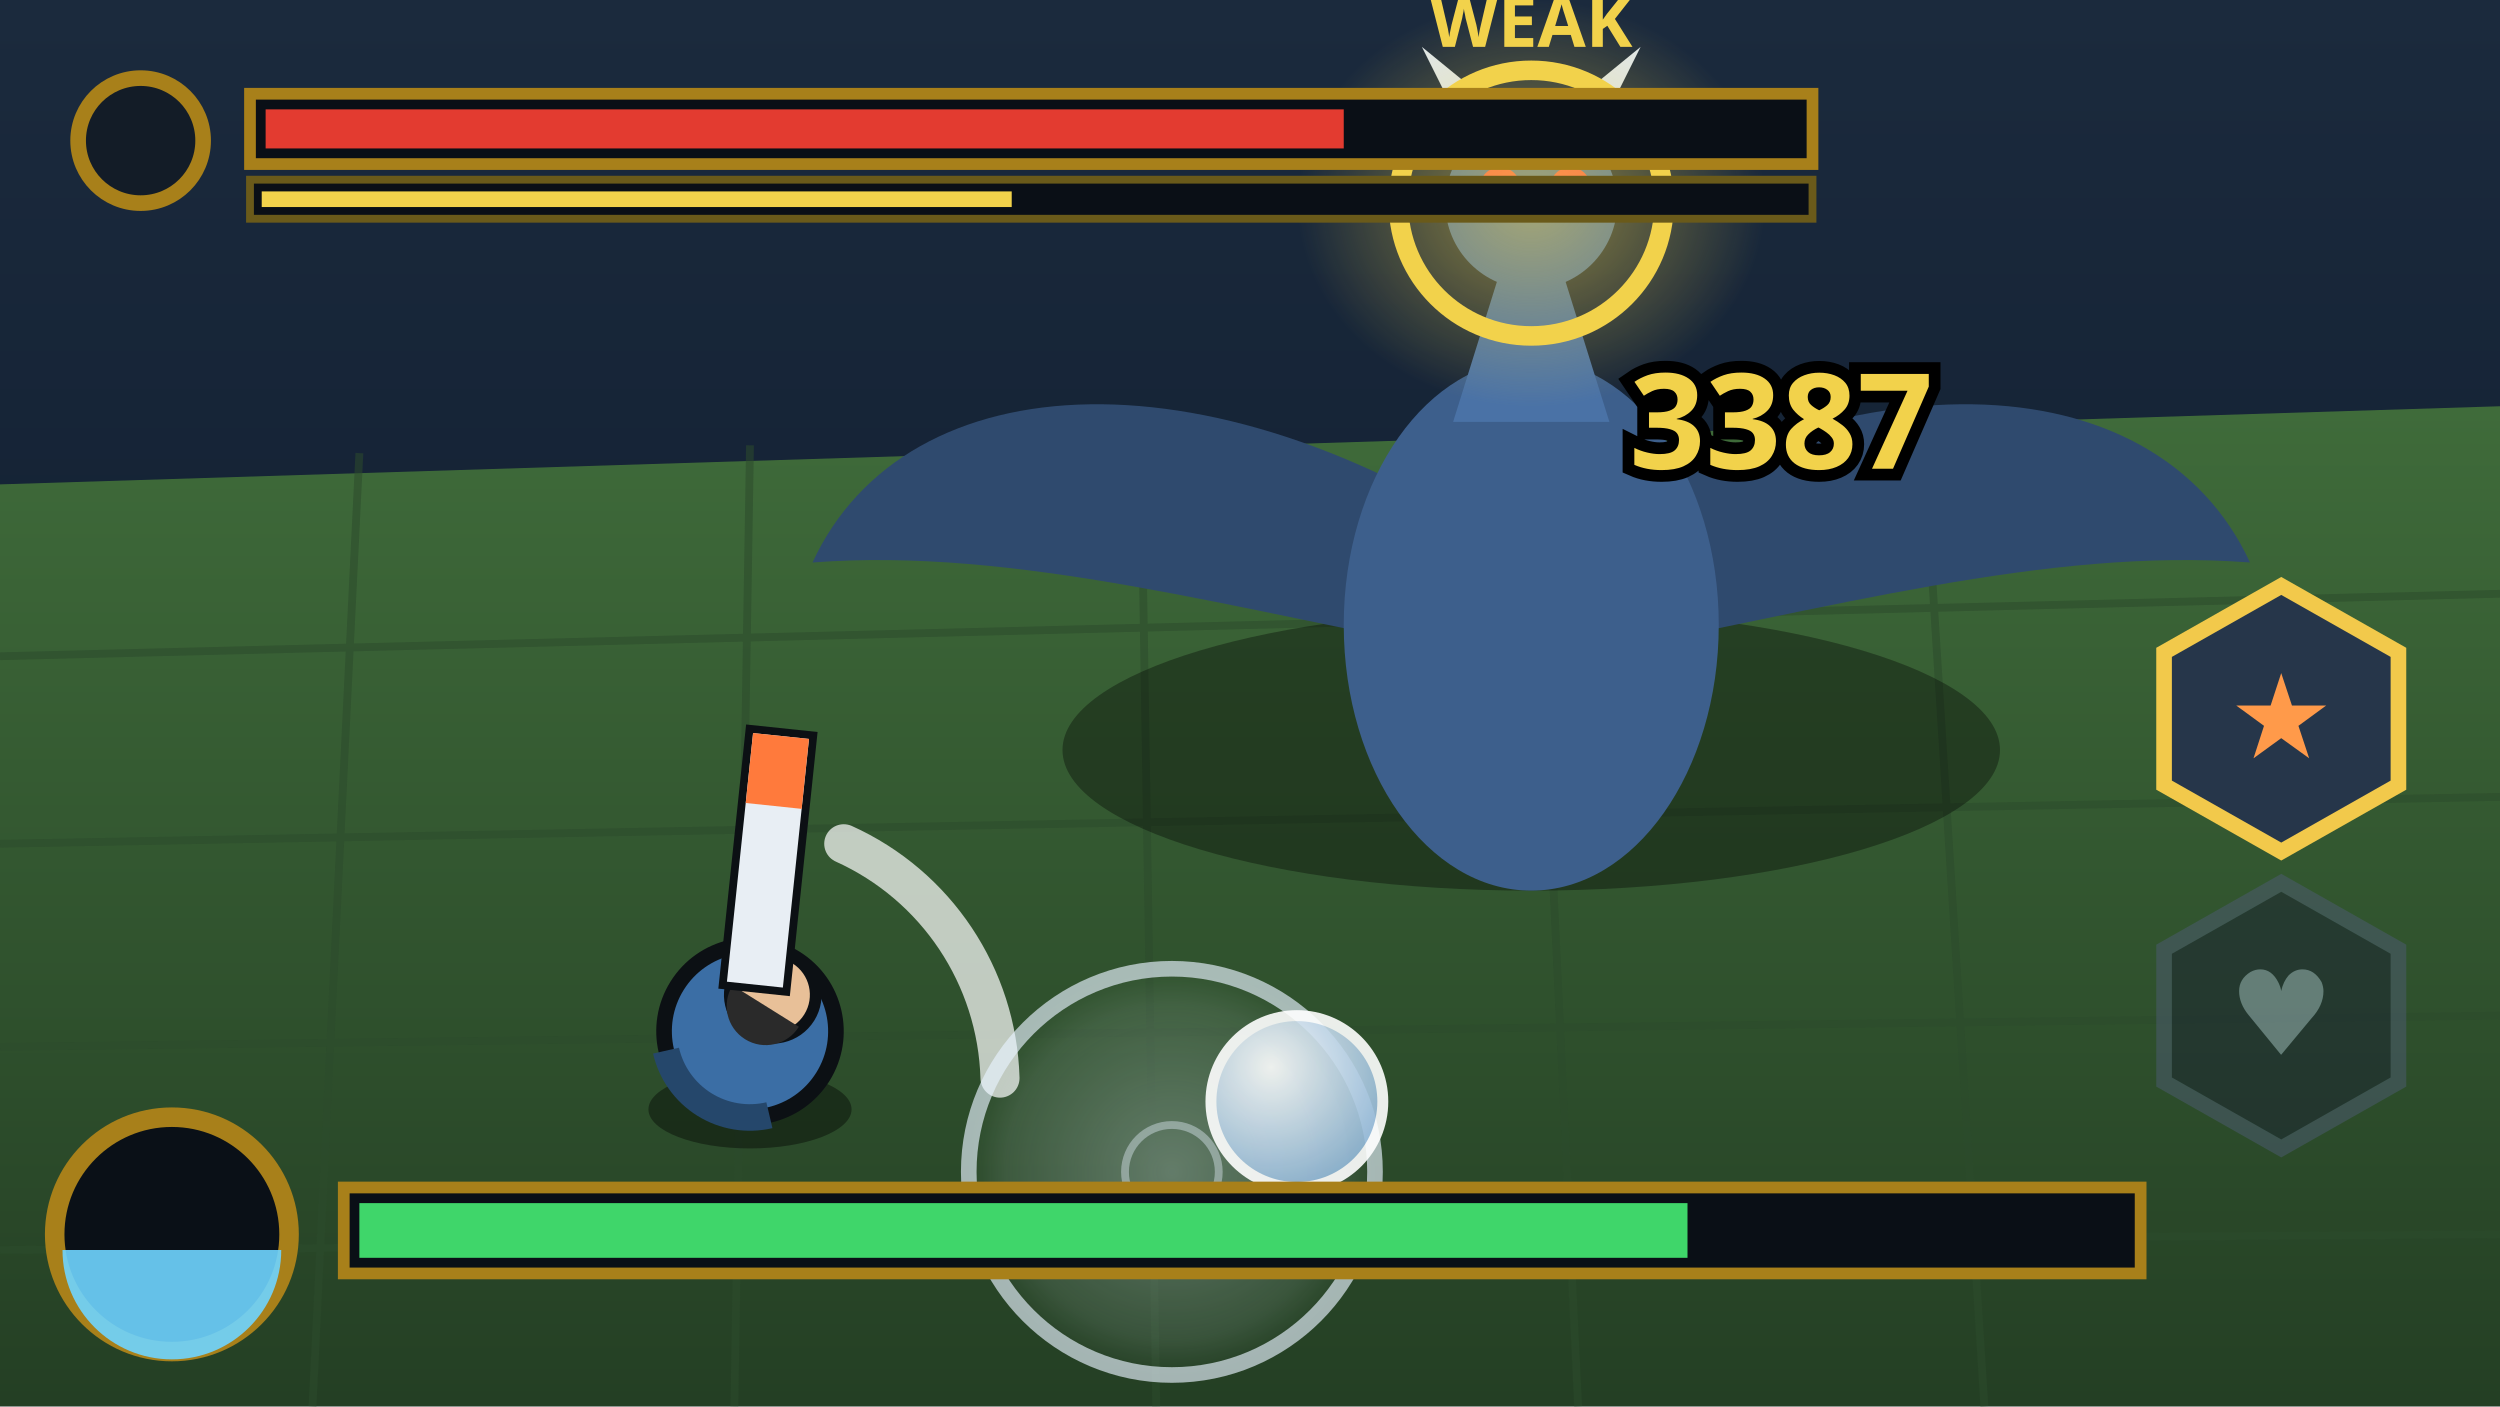
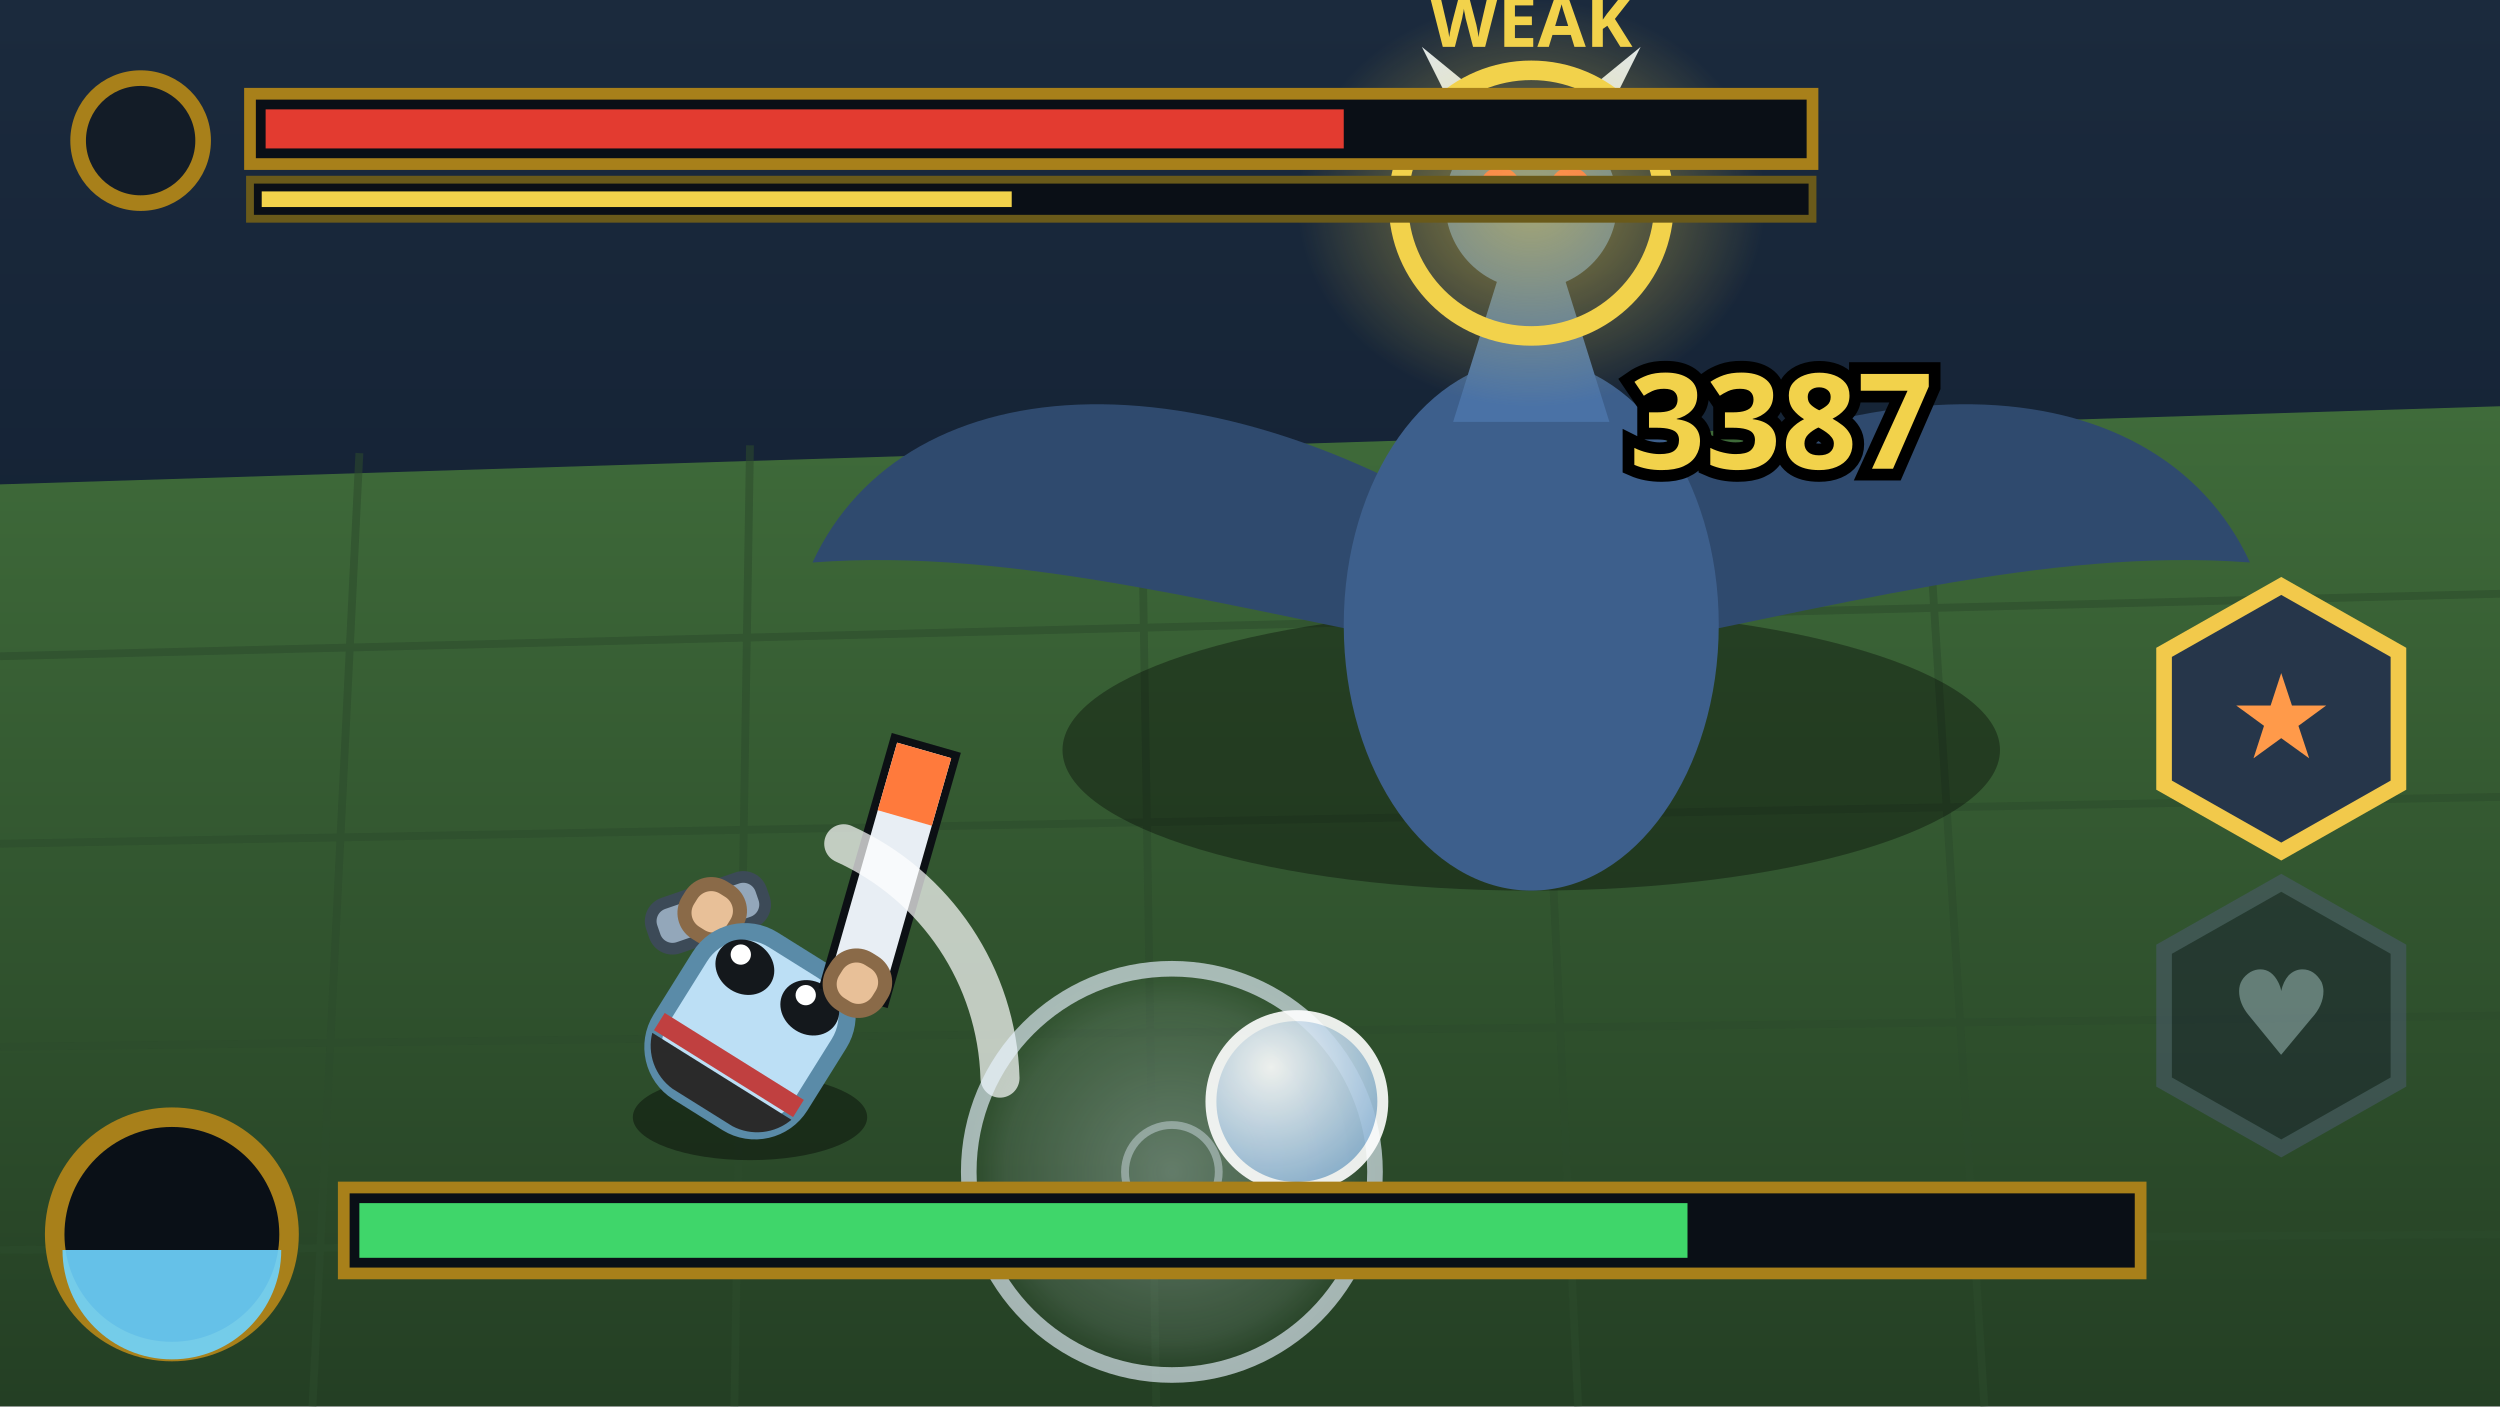
<svg xmlns="http://www.w3.org/2000/svg" viewBox="0 0 320 180" width="320" height="180" role="img" aria-label="Săn Rồng">
  <defs>
    <linearGradient id="dp-sky" x1="0" y1="0" x2="0" y2="1">
      <stop offset="0" stop-color="#1b2a3d" />
      <stop offset="0.55" stop-color="#122032" />
      <stop offset="1" stop-color="#0a1017" />
    </linearGradient>
    <linearGradient id="dp-ground" x1="0" y1="0" x2="0" y2="1">
      <stop offset="0" stop-color="#3f6b3a" />
      <stop offset="1" stop-color="#243f24" />
    </linearGradient>
    <radialGradient id="dp-puni" cx="0.5" cy="0.5" r="0.5">
      <stop offset="0" stop-color="#e8f2ff" stop-opacity="0.30" />
      <stop offset="0.82" stop-color="#e8f2ff" stop-opacity="0.10" />
      <stop offset="1" stop-color="#e8f2ff" stop-opacity="0" />
    </radialGradient>
    <radialGradient id="dp-knob" cx="0.35" cy="0.3" r="0.75">
      <stop offset="0" stop-color="#ffffff" />
      <stop offset="1" stop-color="#8fb6d8" />
    </radialGradient>
    <radialGradient id="dp-weak" cx="0.5" cy="0.5" r="0.5">
      <stop offset="0" stop-color="#f2d24b" stop-opacity="0.55" />
      <stop offset="1" stop-color="#f2d24b" stop-opacity="0" />
    </radialGradient>
  </defs>
  <rect width="320" height="180" fill="url(#dp-sky)" />
  <path d="M0 62 L320 52 L320 180 L0 180 Z" fill="url(#dp-ground)" />
  <g stroke="#2b4a2b" stroke-width="1" opacity="0.55">
    <path d="M0 84 L320 76 M0 108 L320 102 M0 134 L320 130 M0 160 L320 158" />
    <path d="M46 58 L40 180 M96 57 L94 180 M146 55 L148 180 M196 54 L202 180 M246 53 L254 180" />
  </g>
  <g>
    <ellipse cx="196" cy="96" rx="60" ry="18" fill="#000" opacity="0.35" />
    <path d="M196 72 C 156 44, 116 46, 104 72 C 130 70, 158 78, 190 84 Z" fill="#2f4a6e" />
    <path d="M196 72 C 236 44, 276 46, 288 72 C 262 70, 234 78, 202 84 Z" fill="#2f4a6e" />
    <ellipse cx="196" cy="80" rx="24" ry="34" fill="#3d5f8c" />
    <path d="M186 54 L196 22 L206 54 Z" fill="#4a72a6" />
    <circle cx="196" cy="26" r="11" fill="#4a72a6" />
    <circle cx="192" cy="24" r="2.6" fill="#ff5a4a" />
    <circle cx="201" cy="24" r="2.6" fill="#ff5a4a" />
    <path d="M188 18 L182 6 L193 15 Z" fill="#dfe8f0" />
    <path d="M204 18 L210 6 L199 15 Z" fill="#dfe8f0" />
  </g>
  <ellipse cx="196" cy="26" rx="30" ry="26" fill="url(#dp-weak)" />
  <circle cx="196" cy="26" r="17" fill="none" stroke="#f2d24b" stroke-width="2.5" />
  <text x="196" y="6" font-family="system-ui,sans-serif" font-size="9" font-weight="700" fill="#f2d24b" text-anchor="middle">WEAK</text>
  <g>
    <rect x="10" y="10" width="16" height="16" rx="8" fill="#131c27" stroke="#a8801a" stroke-width="2" />
    <rect x="32" y="12" width="200" height="9" fill="#0a0f16" stroke="#a8801a" stroke-width="1.5" />
    <rect x="34" y="14" width="138" height="5" fill="#e33b30" />
    <rect x="32" y="23" width="200" height="5" fill="#0a0f16" stroke="#6a5a1a" stroke-width="1" />
    <rect x="33.5" y="24.5" width="96" height="2" fill="#f2d24b" />
  </g>
  <g transform="translate(292 92)">
    <path d="M0 -17 L15 -8.5 L15 8.5 L0 17 L-15 8.5 L-15 -8.5 Z" fill="#26364a" stroke="#f2c94b" stroke-width="2" />
    <text x="0" y="5" font-family="system-ui,sans-serif" font-size="15" fill="#ff9a4a" text-anchor="middle">★</text>
  </g>
  <g transform="translate(292 130)" opacity="0.55">
    <path d="M0 -17 L15 -8.5 L15 8.5 L0 17 L-15 8.5 L-15 -8.5 Z" fill="#1b2531" stroke="#4a5a6e" stroke-width="2" />
    <text x="0" y="5" font-family="system-ui,sans-serif" font-size="15" fill="#8fa3b5" text-anchor="middle">♥</text>
  </g>
  <g transform="translate(96 132)">
-     <ellipse cx="0" cy="10" rx="13" ry="5" fill="#000" opacity="0.4" />
+     <ellipse cx="0" cy="11" rx="15" ry="5.5" fill="#000" opacity="0.4" />
    <g transform="rotate(-58)">
-       <circle cx="4" cy="-8" r="2.8" fill="#000" opacity="0.45" />
-       <circle cx="-4" cy="8" r="2.8" fill="#000" opacity="0.45" />
-       <circle cx="0" cy="0" r="11" fill="#3b6ea5" stroke="#0c1014" stroke-width="2" />
-       <path d="M-7.8 -7.8 A 11 11 0 0 0 -7.8 7.8" fill="none" stroke="#25476b" stroke-width="3.4" />
-       <circle cx="5.5" cy="0" r="5.5" fill="#e8c098" stroke="#0c1014" stroke-width="1.5" />
-       <path d="M3.8 -5 A 5 5 0 0 0 3.8 5 Z" fill="#2a2a2a" />
-       <g transform="rotate(-26)">
-         <rect x="5" y="-4.6" width="34" height="9.2" fill="#0c1014" />
-         <rect x="6" y="-3.6" width="32" height="7.2" fill="#e8eef4" />
-         <rect x="29" y="-3.6" width="9" height="7.2" fill="#ff7a3c" />
+       <g transform="translate(10 -12.6) rotate(-51)">
+         <rect x="-3" y="-7.4" width="6" height="14.8" rx="2.4" fill="#93a7ba" stroke="#3c4a57" stroke-width="1.5" />
+       </g>
+       <rect x="7" y="-15.6" width="6.8" height="6.8" rx="3" fill="#e8c098" stroke="#8a6a48" stroke-width="1.8" />
+       <rect x="-11.5" y="-10.5" width="23" height="21" rx="6.8" fill="#bcdff5" stroke="#5a8ba8" stroke-width="2.2" />
+       <path d="M-11.5 -4.5 L-11.5 4.5 A6.8 6.8 0 0 0 -6.8 10.5 L-6.8 -10.5 A6.8 6.8 0 0 0 -11.5 -4.5 Z" fill="#2a2a2a" />
+       <rect x="-6.4" y="-10.5" width="2.6" height="21" fill="#c04040" />
+       <g fill="#14181c">
+         <ellipse cx="6.6" cy="-4.9" rx="3.4" ry="3.9" />
+         <ellipse cx="6.6" cy="4.9" rx="3.4" ry="3.9" />
+       </g>
+       <g fill="#ffffff">
+         <circle cx="7.7" cy="-6.2" r="1.3" />
+         <circle cx="7.7" cy="3.6" r="1.3" />
+       </g>
+       <g transform="translate(12.5 8.4)">
+         <g transform="rotate(-16)">
+           <rect x="-2" y="-4.6" width="34" height="9.2" fill="#0c1014" />
+           <rect x="-1" y="-3.6" width="32" height="7.2" fill="#e8eef4" />
+           <rect x="22" y="-3.6" width="9" height="7.2" fill="#ff7a3c" />
+         </g>
+         <rect x="-3.4" y="-3.4" width="6.8" height="6.8" rx="3" fill="#e8c098" stroke="#8a6a48" stroke-width="1.8" />
      </g>
    </g>
  </g>
  <path d="M108 108 A 34 34 0 0 1 128 138" fill="none" stroke="#ffffff" stroke-width="5" stroke-linecap="round" opacity="0.7" />
  <circle cx="150" cy="150" r="26" fill="url(#dp-puni)" />
  <circle cx="150" cy="150" r="26" fill="none" stroke="#e8f2ff" stroke-width="2" opacity="0.65" />
  <circle cx="150" cy="150" r="6" fill="none" stroke="#e8f2ff" stroke-width="1" opacity="0.4" />
  <circle cx="166" cy="141" r="11" fill="url(#dp-knob)" stroke="#ffffff" stroke-width="1.4" opacity="0.9" />
  <text x="228" y="60" font-family="system-ui,sans-serif" font-size="17" font-weight="800" fill="#f2d24b" stroke="#000" stroke-width="3" paint-order="stroke" text-anchor="middle">3387</text>
  <g>
    <circle cx="22" cy="158" r="15" fill="#0a1017" stroke="#a8801a" stroke-width="2.5" />
    <path d="M8 160 a14 14 0 0 0 28 0 Z" fill="#6fd4ff" opacity="0.9" />
  </g>
  <rect x="44" y="152" width="230" height="11" fill="#0a0f16" stroke="#a8801a" stroke-width="1.5" />
  <rect x="46" y="154" width="170" height="7" fill="#3fd66a" />
</svg>
